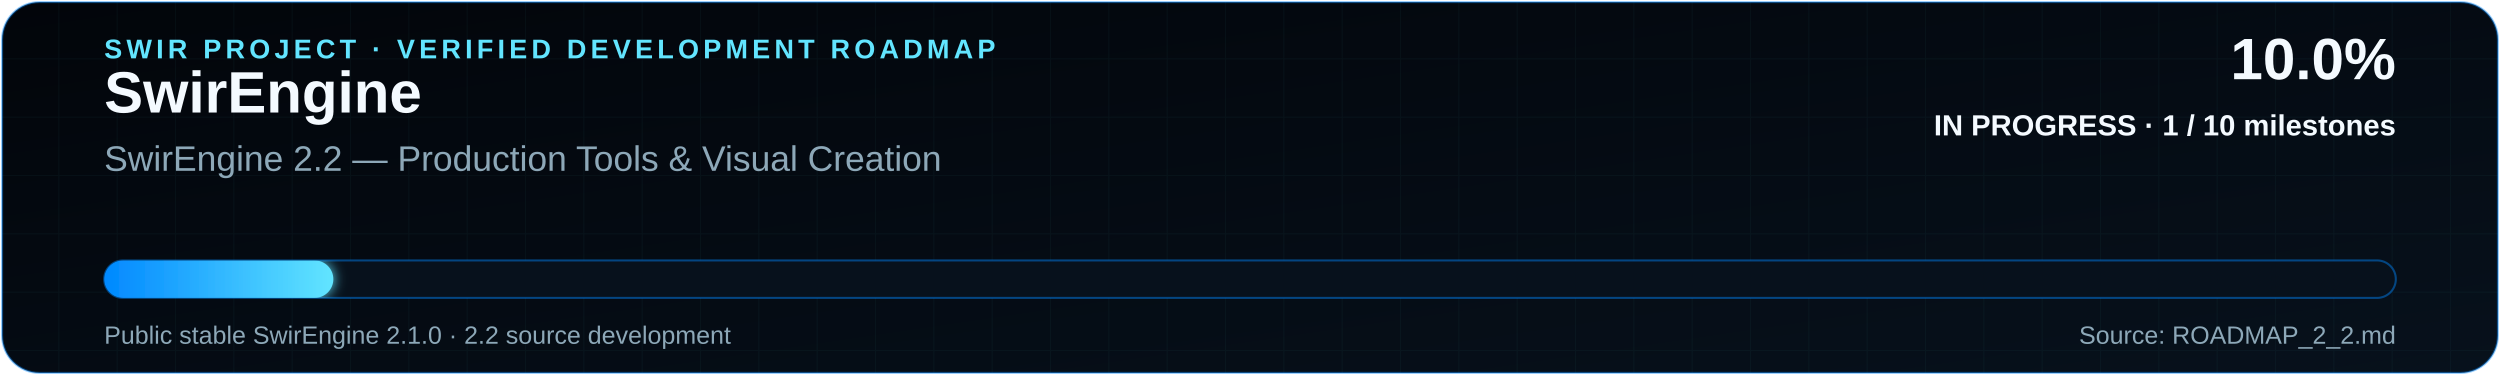
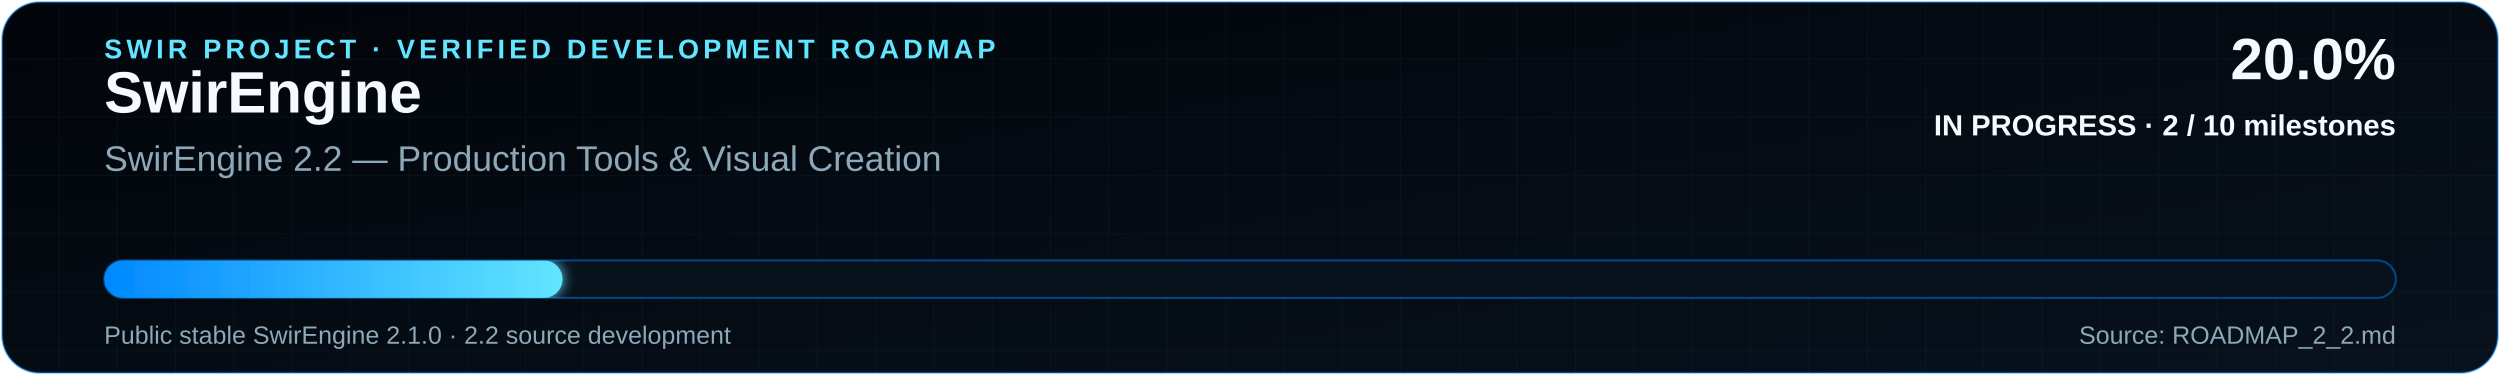
<svg xmlns="http://www.w3.org/2000/svg" width="1200" height="180" viewBox="0 0 1200 180" role="img" aria-labelledby="title desc">
  <defs>
    <linearGradient id="panel" x1="0" y1="0" x2="1" y2="1">
      <stop offset="0" stop-color="#02050A" />
      <stop offset="1" stop-color="#07111C" />
    </linearGradient>
    <linearGradient id="progressGradient" x1="0" y1="0" x2="1" y2="0">
      <stop offset="0" stop-color="#0088FF" />
      <stop offset="1" stop-color="#62E5FF" />
    </linearGradient>
    <filter id="softGlow" x="-10%" y="-80%" width="120%" height="260%">
      <feGaussianBlur stdDeviation="3" result="blur" />
      <feMerge>
        <feMergeNode in="blur" />
        <feMergeNode in="SourceGraphic" />
      </feMerge>
    </filter>
    <pattern id="grid" width="28" height="28" patternUnits="userSpaceOnUse">
      <path d="M 28 0 L 0 0 0 28" fill="none" stroke="#62E5FF" stroke-opacity="0.035" stroke-width="1" />
    </pattern>
    <clipPath id="trackClip">
      <rect x="50" y="125" width="1100" height="18" rx="9" />
    </clipPath>
    <style>
      text { font-family: "Segoe UI", Arial, sans-serif; }
      .label { fill:#62E5FF;font-size:13px;font-weight:700;letter-spacing:2px; }
      .project { fill:#F4FAFF;font-size:28px;font-weight:700; }
      .scope { fill:#8DA8B8;font-size:17px; }
      .meta { fill:#F4FAFF;font-size:14px;font-weight:600; }
      .release { fill:#8DA8B8;font-size:12px; }
    </style>
  </defs>
  <rect x="1" y="1" width="1198" height="178" rx="18" fill="url(#panel)" stroke="#0088FF" stroke-opacity="0.42" />
  <rect x="1" y="1" width="1198" height="178" rx="18" fill="url(#grid)" />
  <text x="50" y="28" class="label">SWIR PROJECT · VERIFIED DEVELOPMENT ROADMAP</text>
  <text x="50" y="54" class="project">SwirEngine</text>
  <text x="50" y="82" class="scope">SwirEngine 2.2 — Production Tools &amp; Visual Creation</text>
-   <text x="1150" y="38" text-anchor="end" class="project">10.0%</text>
-   <text x="1150" y="65" text-anchor="end" class="meta">IN PROGRESS · 1 / 10 milestones</text>
+   <text x="1150" y="38" text-anchor="end" class="project">20.0%</text>
+   <text x="1150" y="65" text-anchor="end" class="meta">IN PROGRESS · 2 / 10 milestones</text>
  <rect x="50" y="125" width="1100" height="18" rx="9" fill="#07111C" stroke="#0088FF" stroke-opacity="0.45" />
-   <rect x="50" y="125" width="110" height="18" rx="9" fill="url(#progressGradient)" filter="url(#softGlow)" clip-path="url(#trackClip)" />
+   <rect x="50" y="125" width="220" height="18" rx="9" fill="url(#progressGradient)" filter="url(#softGlow)" clip-path="url(#trackClip)" />
  <text x="50" y="165" class="release">Public stable SwirEngine 2.1.0 · 2.2 source development</text>
  <text x="1150" y="165" text-anchor="end" class="release">Source: ROADMAP_2_2.md</text>
</svg>
